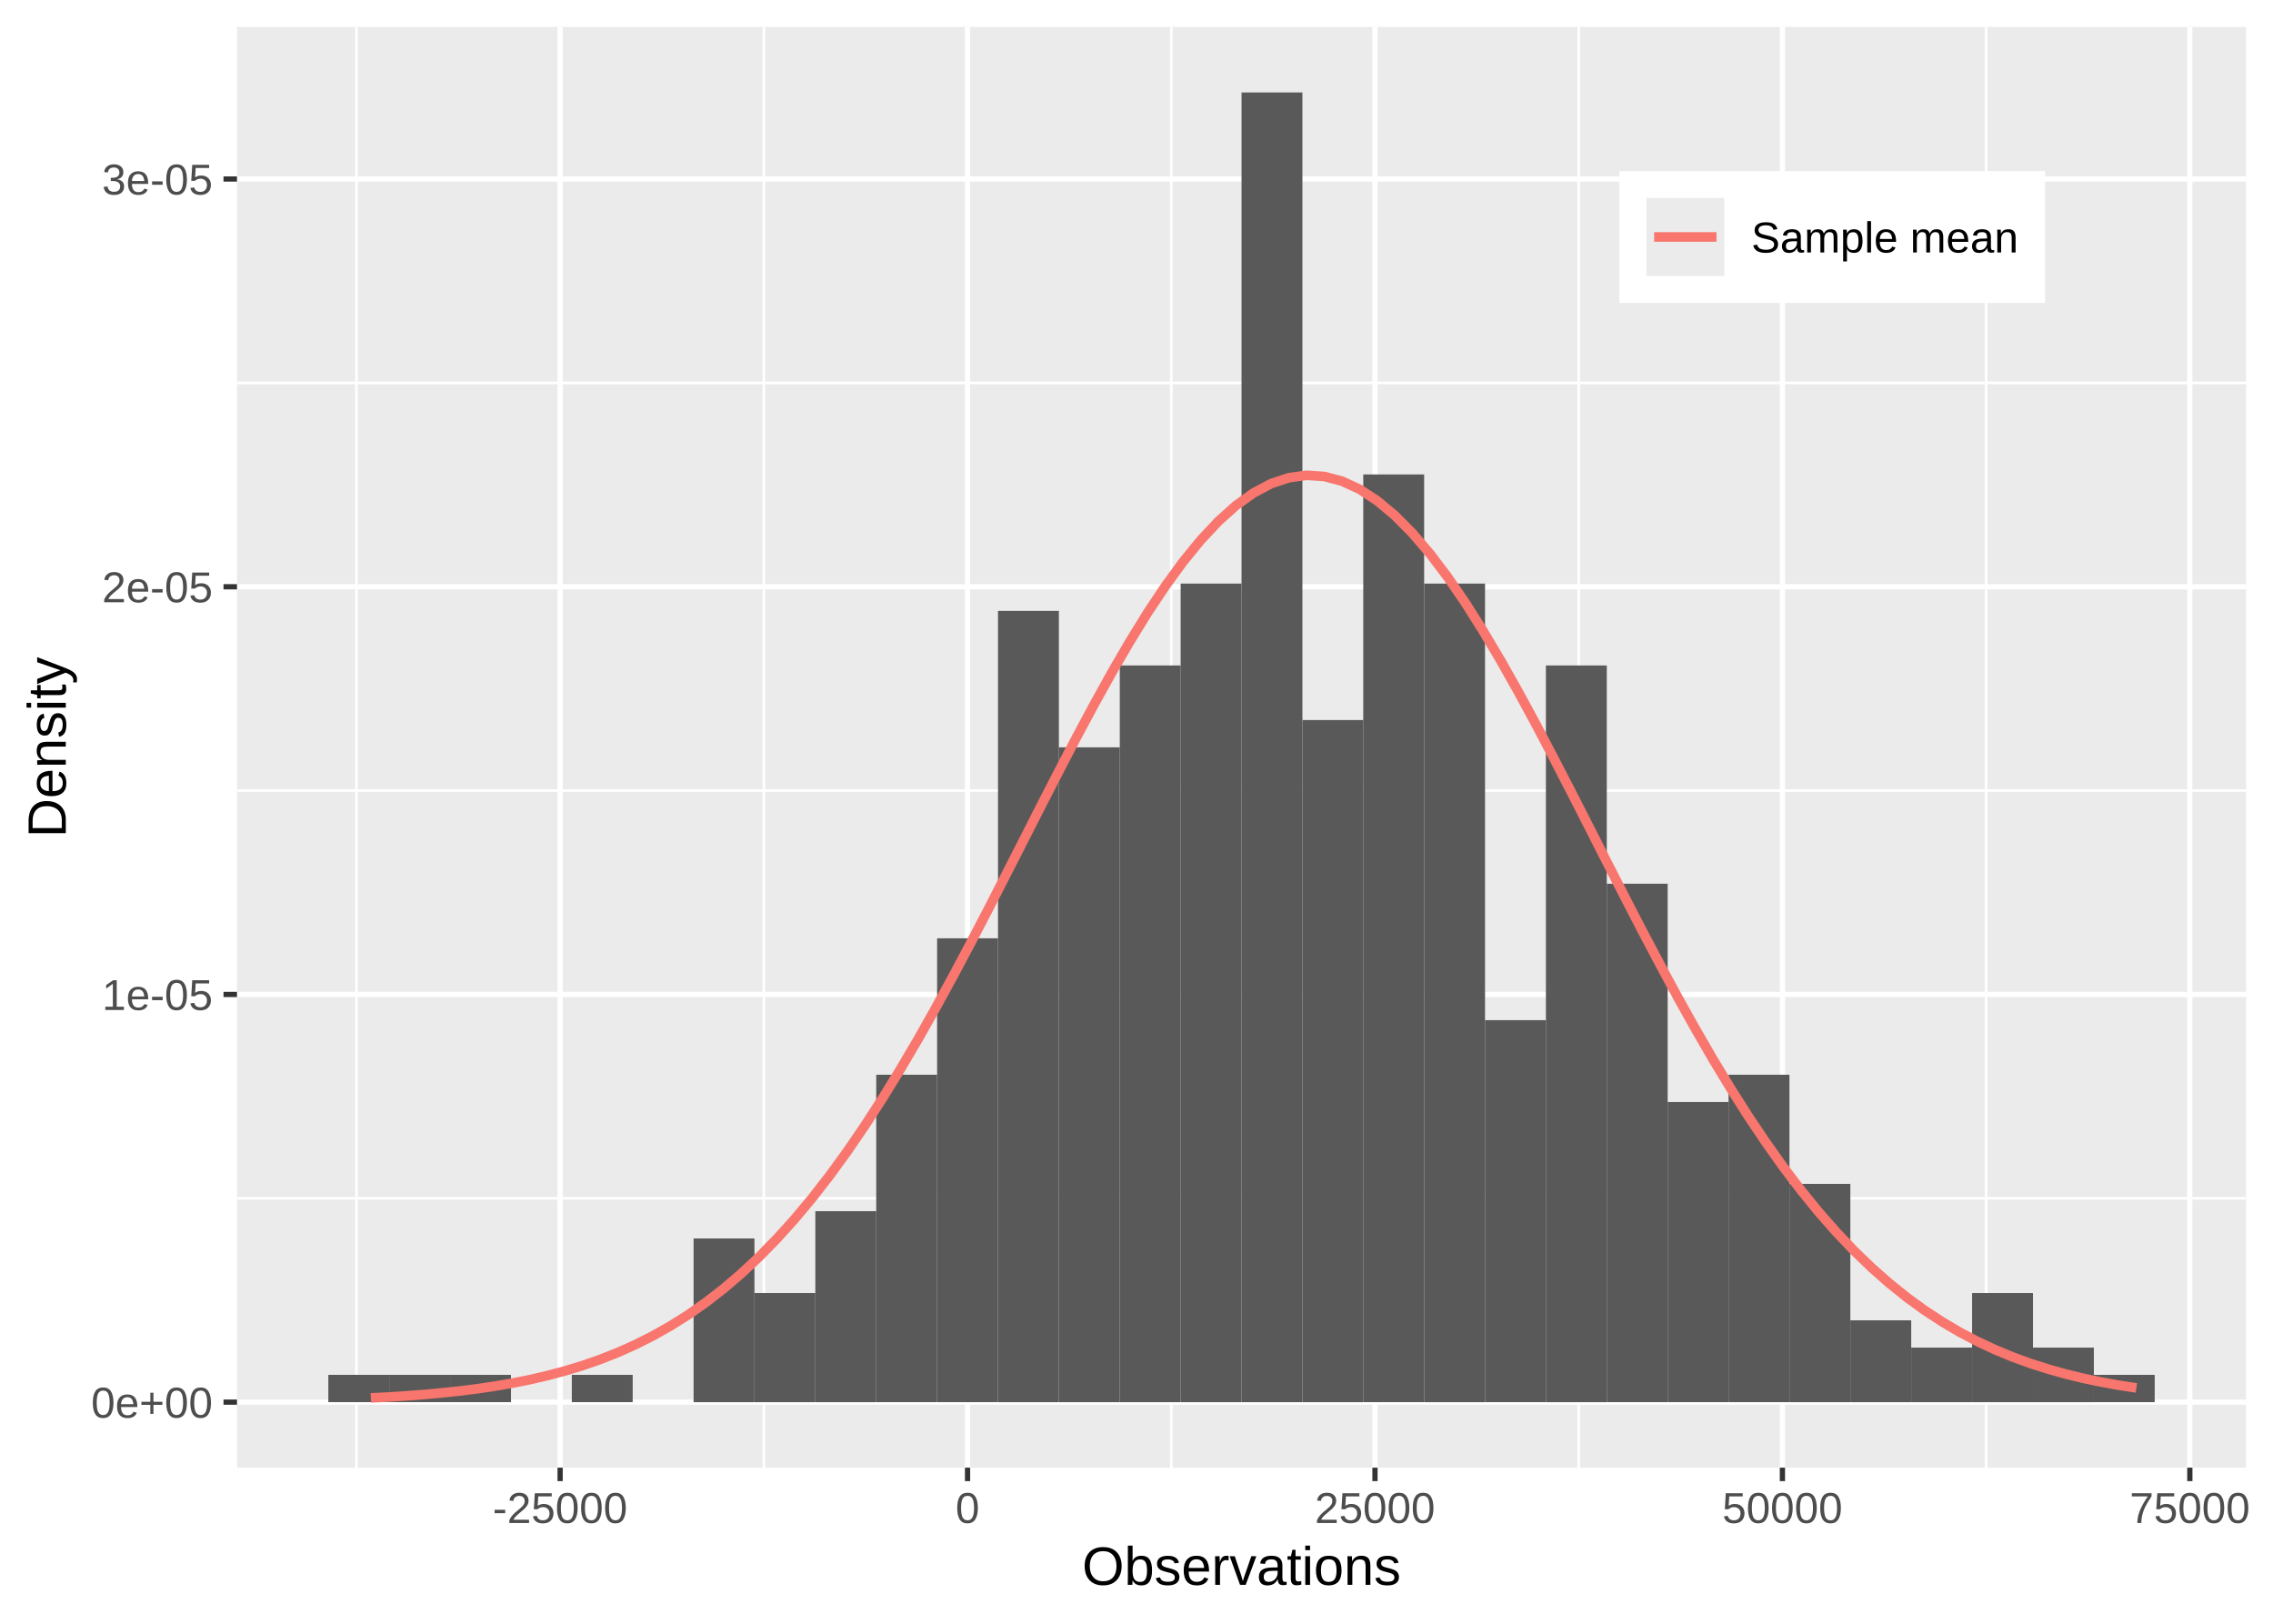
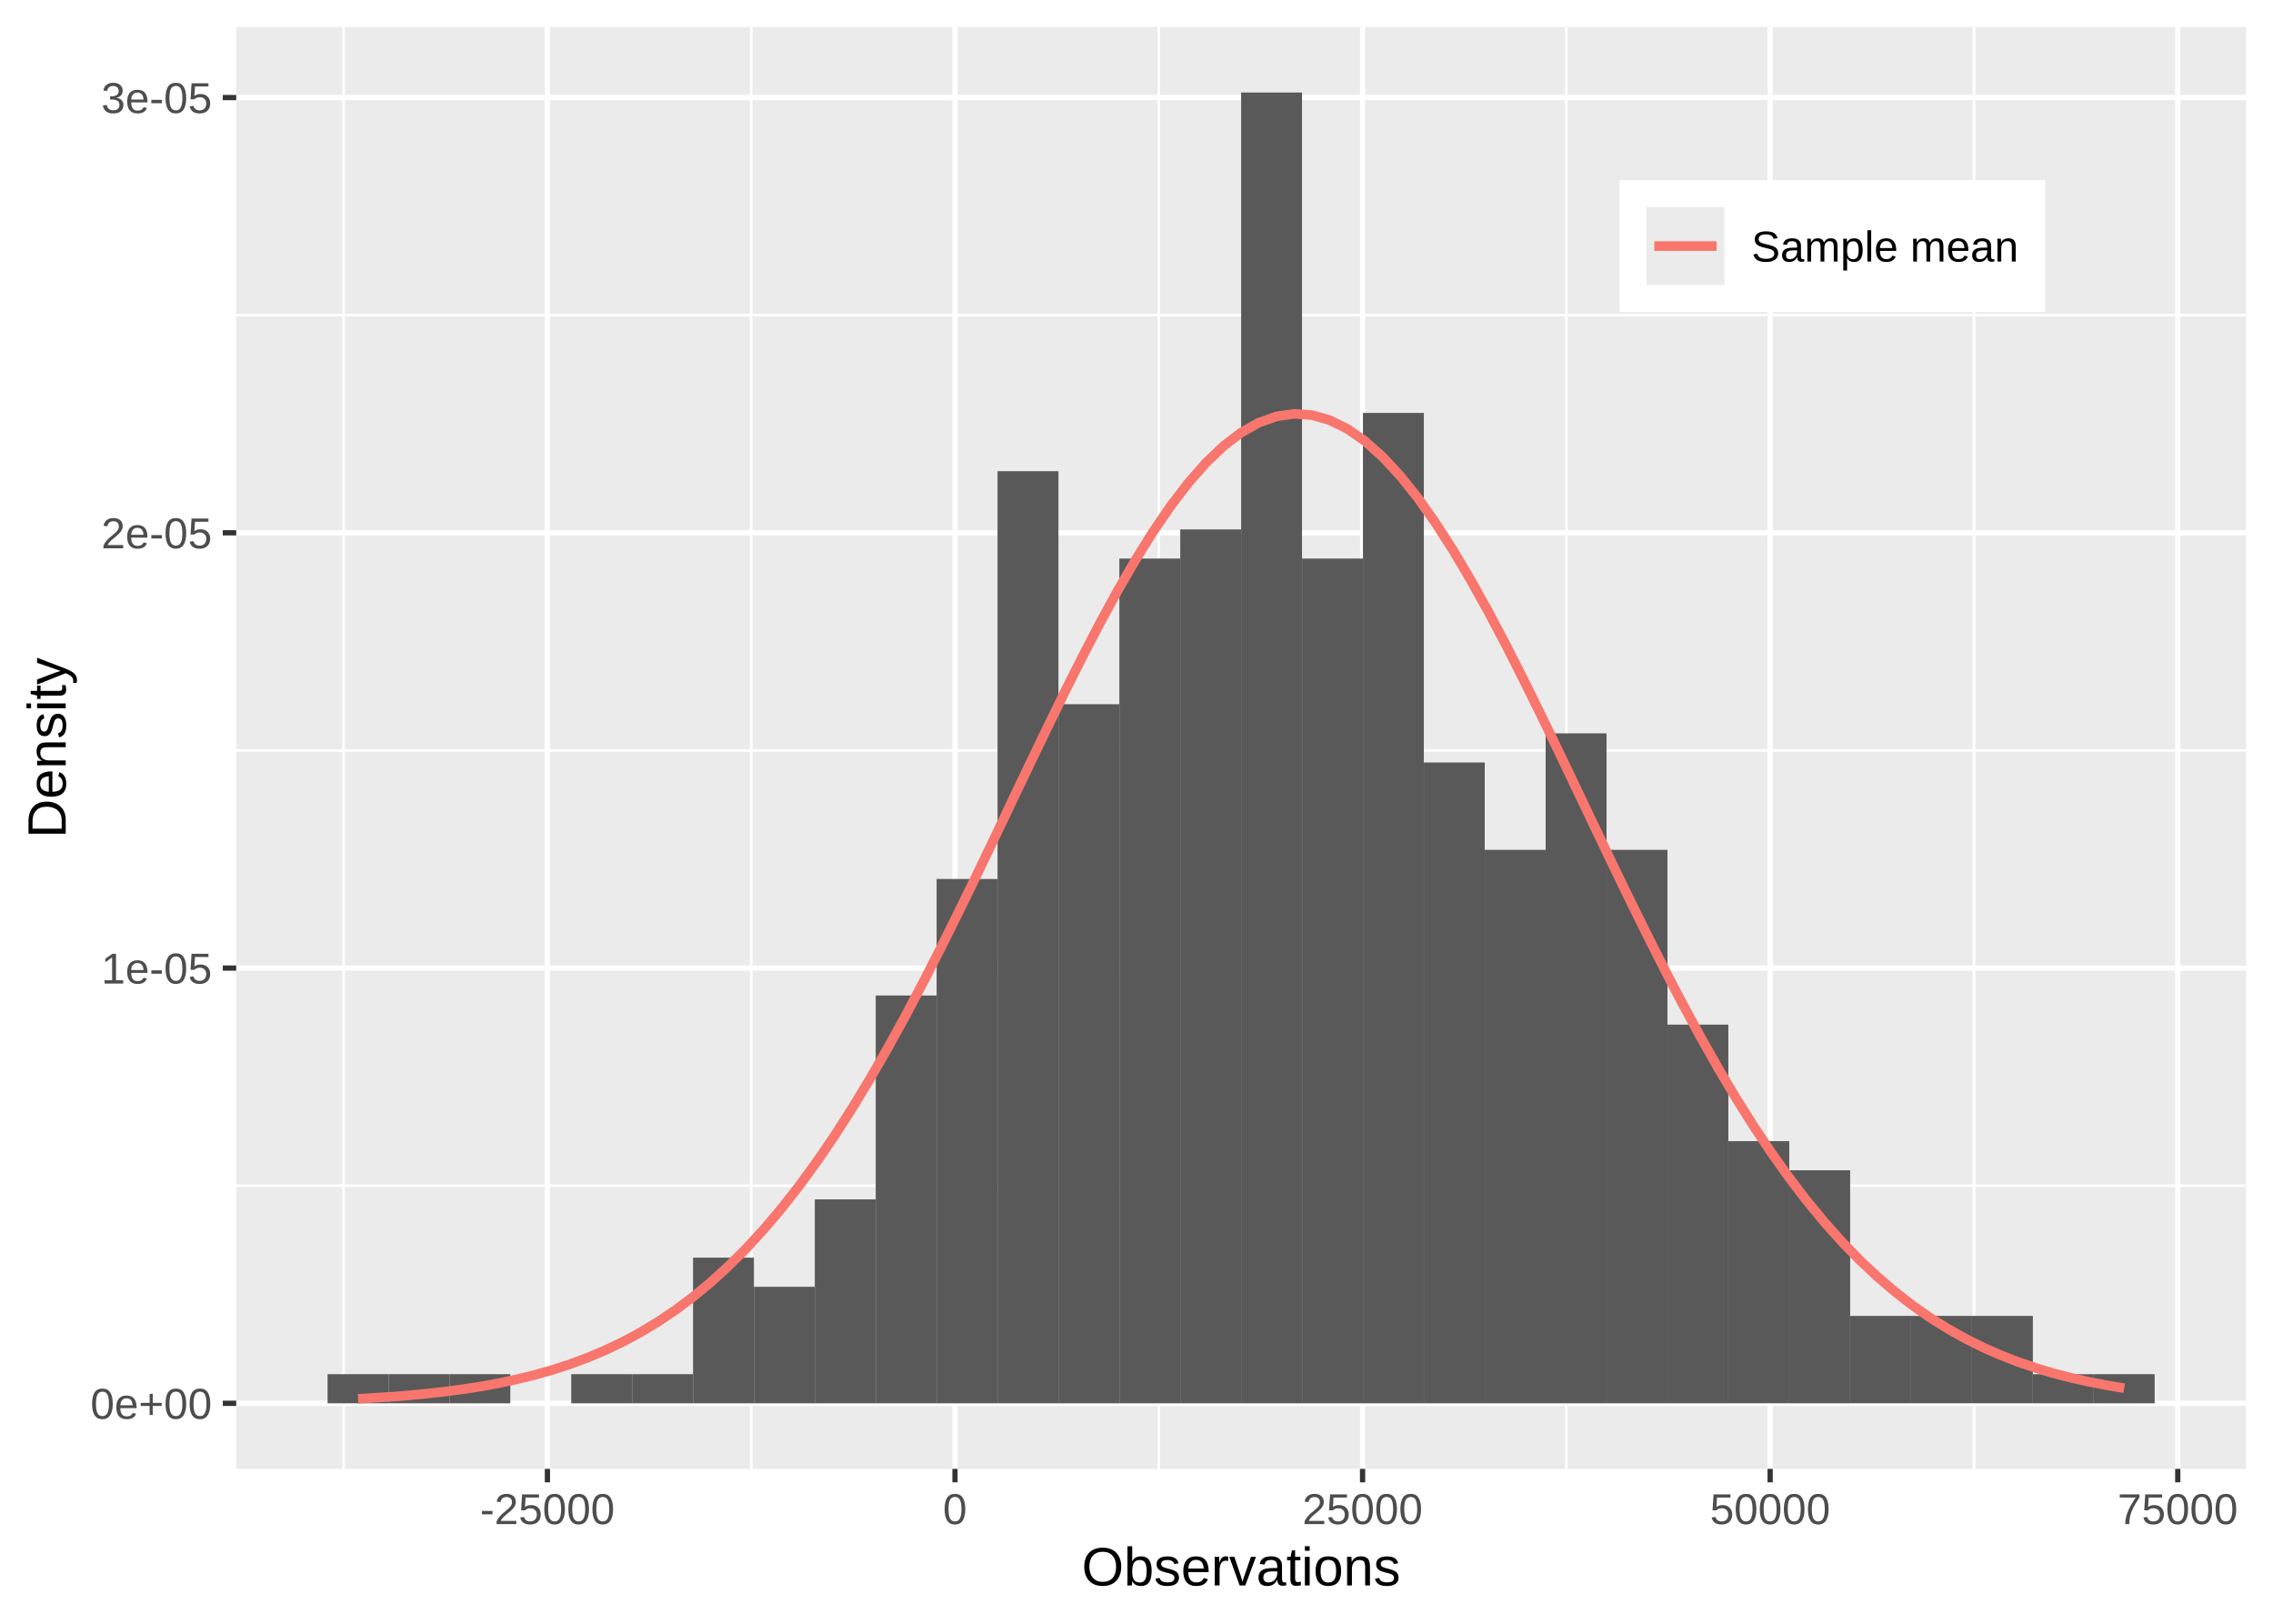
- <svg xmlns="http://www.w3.org/2000/svg" class="svglite" width="504.00pt" height="360.01pt" viewBox="0 0 504.00 360.01">
-   <defs>
-     <style type="text/css">
+ <svg xmlns="http://www.w3.org/2000/svg" width="504.00pt" height="360.01pt" viewBox="0 0 504.00 360.01">
+   <g class="svglite">
+     <defs>
+       <style type="text/css">
    .svglite line, .svglite polyline, .svglite polygon, .svglite path, .svglite rect, .svglite circle {
      fill: none;
      stroke: #000000;
      stroke-linecap: round;
      stroke-linejoin: round;
      stroke-miterlimit: 10.00;
    }
    .svglite text {
      white-space: pre;
    }
+     .svglite g.glyphgroup path {
+       fill: inherit;
+       stroke: none;
+     }
  </style>
-   </defs>
-   <rect width="100%" height="100%" style="stroke: none; fill: #FFFFFF;" />
-   <defs>
-     <clipPath id="cpMC4wMHw1MDQuMDB8MC4wMHwzNjAuMDE=">
-       <rect x="0.00" y="0.00" width="504.00" height="360.01" />
-     </clipPath>
-   </defs>
-   <g clip-path="url(#cpMC4wMHw1MDQuMDB8MC4wMHwzNjAuMDE=)">
-     <rect x="0.00" y="0.00" width="504.00" height="360.01" style="stroke-width: 1.16; stroke: #FFFFFF; fill: #FFFFFF;" />
-   </g>
-   <defs>
-     <clipPath id="cpNTIuNTV8NDk4LjAyfDUuOTh8MzI1LjM5">
-       <rect x="52.55" y="5.98" width="445.47" height="319.42" />
-     </clipPath>
-   </defs>
-   <g clip-path="url(#cpNTIuNTV8NDk4LjAyfDUuOTh8MzI1LjM5)">
-     <rect x="52.55" y="5.98" width="445.47" height="319.42" style="stroke-width: 1.16; stroke: none; fill: #EBEBEB;" />
-     <polyline points="52.55,265.68 498.02,265.68 " style="stroke-width: 0.58; stroke: #FFFFFF; stroke-linecap: butt;" />
-     <polyline points="52.55,175.28 498.02,175.28 " style="stroke-width: 0.58; stroke: #FFFFFF; stroke-linecap: butt;" />
-     <polyline points="52.55,84.89 498.02,84.89 " style="stroke-width: 0.58; stroke: #FFFFFF; stroke-linecap: butt;" />
-     <polyline points="79.03,325.39 79.03,5.98 " style="stroke-width: 0.58; stroke: #FFFFFF; stroke-linecap: butt;" />
-     <polyline points="169.37,325.39 169.37,5.98 " style="stroke-width: 0.58; stroke: #FFFFFF; stroke-linecap: butt;" />
-     <polyline points="259.71,325.39 259.71,5.98 " style="stroke-width: 0.58; stroke: #FFFFFF; stroke-linecap: butt;" />
-     <polyline points="350.05,325.39 350.05,5.98 " style="stroke-width: 0.58; stroke: #FFFFFF; stroke-linecap: butt;" />
-     <polyline points="440.39,325.39 440.39,5.98 " style="stroke-width: 0.58; stroke: #FFFFFF; stroke-linecap: butt;" />
-     <polyline points="52.55,310.87 498.02,310.87 " style="stroke-width: 1.16; stroke: #FFFFFF; stroke-linecap: butt;" />
-     <polyline points="52.55,220.48 498.02,220.48 " style="stroke-width: 1.16; stroke: #FFFFFF; stroke-linecap: butt;" />
-     <polyline points="52.55,130.09 498.02,130.09 " style="stroke-width: 1.16; stroke: #FFFFFF; stroke-linecap: butt;" />
-     <polyline points="52.55,39.69 498.02,39.69 " style="stroke-width: 1.16; stroke: #FFFFFF; stroke-linecap: butt;" />
-     <polyline points="124.20,325.39 124.20,5.98 " style="stroke-width: 1.16; stroke: #FFFFFF; stroke-linecap: butt;" />
-     <polyline points="214.54,325.39 214.54,5.98 " style="stroke-width: 1.16; stroke: #FFFFFF; stroke-linecap: butt;" />
-     <polyline points="304.88,325.39 304.88,5.98 " style="stroke-width: 1.16; stroke: #FFFFFF; stroke-linecap: butt;" />
-     <polyline points="395.22,325.39 395.22,5.98 " style="stroke-width: 1.16; stroke: #FFFFFF; stroke-linecap: butt;" />
-     <polyline points="485.56,325.39 485.56,5.98 " style="stroke-width: 1.16; stroke: #FFFFFF; stroke-linecap: butt;" />
-     <rect x="72.80" y="304.82" width="13.50" height="6.05" style="stroke-width: 1.07; stroke: none; stroke-linecap: butt; stroke-linejoin: miter; fill: #595959;" />
-     <rect x="86.30" y="304.82" width="13.50" height="6.05" style="stroke-width: 1.07; stroke: none; stroke-linecap: butt; stroke-linejoin: miter; fill: #595959;" />
-     <rect x="99.80" y="304.82" width="13.50" height="6.05" style="stroke-width: 1.07; stroke: none; stroke-linecap: butt; stroke-linejoin: miter; fill: #595959;" />
-     <rect x="113.30" y="310.87" width="13.50" height="0.00" style="stroke-width: 1.07; stroke: none; stroke-linecap: butt; stroke-linejoin: miter; fill: #595959;" />
-     <rect x="126.79" y="304.82" width="13.50" height="6.05" style="stroke-width: 1.07; stroke: none; stroke-linecap: butt; stroke-linejoin: miter; fill: #595959;" />
-     <rect x="140.29" y="310.87" width="13.50" height="0.00" style="stroke-width: 1.07; stroke: none; stroke-linecap: butt; stroke-linejoin: miter; fill: #595959;" />
-     <rect x="153.79" y="274.58" width="13.50" height="36.30" style="stroke-width: 1.07; stroke: none; stroke-linecap: butt; stroke-linejoin: miter; fill: #595959;" />
-     <rect x="167.29" y="286.68" width="13.50" height="24.20" style="stroke-width: 1.07; stroke: none; stroke-linecap: butt; stroke-linejoin: miter; fill: #595959;" />
-     <rect x="180.79" y="268.53" width="13.50" height="42.35" style="stroke-width: 1.07; stroke: none; stroke-linecap: butt; stroke-linejoin: miter; fill: #595959;" />
-     <rect x="194.29" y="238.28" width="13.50" height="72.59" style="stroke-width: 1.07; stroke: none; stroke-linecap: butt; stroke-linejoin: miter; fill: #595959;" />
-     <rect x="207.79" y="208.03" width="13.50" height="102.84" style="stroke-width: 1.07; stroke: none; stroke-linecap: butt; stroke-linejoin: miter; fill: #595959;" />
-     <rect x="221.29" y="135.44" width="13.50" height="175.44" style="stroke-width: 1.07; stroke: none; stroke-linecap: butt; stroke-linejoin: miter; fill: #595959;" />
-     <rect x="234.79" y="165.69" width="13.50" height="145.19" style="stroke-width: 1.07; stroke: none; stroke-linecap: butt; stroke-linejoin: miter; fill: #595959;" />
-     <rect x="248.29" y="147.54" width="13.50" height="163.34" style="stroke-width: 1.07; stroke: none; stroke-linecap: butt; stroke-linejoin: miter; fill: #595959;" />
-     <rect x="261.79" y="129.39" width="13.50" height="181.49" style="stroke-width: 1.07; stroke: none; stroke-linecap: butt; stroke-linejoin: miter; fill: #595959;" />
-     <rect x="275.29" y="20.50" width="13.50" height="290.38" style="stroke-width: 1.07; stroke: none; stroke-linecap: butt; stroke-linejoin: miter; fill: #595959;" />
-     <rect x="288.79" y="159.64" width="13.50" height="151.24" style="stroke-width: 1.07; stroke: none; stroke-linecap: butt; stroke-linejoin: miter; fill: #595959;" />
-     <rect x="302.28" y="105.19" width="13.50" height="205.68" style="stroke-width: 1.07; stroke: none; stroke-linecap: butt; stroke-linejoin: miter; fill: #595959;" />
-     <rect x="315.78" y="129.39" width="13.50" height="181.49" style="stroke-width: 1.07; stroke: none; stroke-linecap: butt; stroke-linejoin: miter; fill: #595959;" />
-     <rect x="329.28" y="226.18" width="13.50" height="84.69" style="stroke-width: 1.07; stroke: none; stroke-linecap: butt; stroke-linejoin: miter; fill: #595959;" />
-     <rect x="342.78" y="147.54" width="13.50" height="163.34" style="stroke-width: 1.07; stroke: none; stroke-linecap: butt; stroke-linejoin: miter; fill: #595959;" />
-     <rect x="356.28" y="195.93" width="13.50" height="114.94" style="stroke-width: 1.07; stroke: none; stroke-linecap: butt; stroke-linejoin: miter; fill: #595959;" />
-     <rect x="369.78" y="244.33" width="13.50" height="66.54" style="stroke-width: 1.07; stroke: none; stroke-linecap: butt; stroke-linejoin: miter; fill: #595959;" />
-     <rect x="383.28" y="238.28" width="13.50" height="72.59" style="stroke-width: 1.07; stroke: none; stroke-linecap: butt; stroke-linejoin: miter; fill: #595959;" />
-     <rect x="396.78" y="262.48" width="13.50" height="48.40" style="stroke-width: 1.07; stroke: none; stroke-linecap: butt; stroke-linejoin: miter; fill: #595959;" />
-     <rect x="410.28" y="292.73" width="13.50" height="18.15" style="stroke-width: 1.07; stroke: none; stroke-linecap: butt; stroke-linejoin: miter; fill: #595959;" />
-     <rect x="423.78" y="298.78" width="13.50" height="12.10" style="stroke-width: 1.07; stroke: none; stroke-linecap: butt; stroke-linejoin: miter; fill: #595959;" />
-     <rect x="437.28" y="286.68" width="13.50" height="24.20" style="stroke-width: 1.07; stroke: none; stroke-linecap: butt; stroke-linejoin: miter; fill: #595959;" />
-     <rect x="450.78" y="298.78" width="13.50" height="12.10" style="stroke-width: 1.07; stroke: none; stroke-linecap: butt; stroke-linejoin: miter; fill: #595959;" />
-     <rect x="464.27" y="304.82" width="13.50" height="6.05" style="stroke-width: 1.07; stroke: none; stroke-linecap: butt; stroke-linejoin: miter; fill: #595959;" />
-     <polyline points="82.23,309.93 86.15,309.73 90.06,309.48 93.98,309.18 97.89,308.82 101.81,308.41 105.72,307.92 109.63,307.34 113.55,306.67 117.46,305.89 121.38,304.98 125.29,303.94 129.21,302.75 133.12,301.39 137.04,299.84 140.95,298.09 144.87,296.11 148.78,293.90 152.70,291.43 156.61,288.68 160.53,285.64 164.44,282.29 168.36,278.62 172.27,274.62 176.19,270.28 180.10,265.60 184.02,260.56 187.93,255.18 191.84,249.45 195.76,243.39 199.67,237.02 203.59,230.36 207.50,223.42 211.42,216.25 215.33,208.89 219.25,201.36 223.16,193.73 227.08,186.05 230.99,178.36 234.91,170.74 238.82,163.24 242.74,155.94 246.65,148.89 250.57,142.16 254.48,135.82 258.40,129.94 262.31,124.57 266.23,119.77 270.14,115.59 274.05,112.08 277.97,109.28 281.88,107.21 285.80,105.91 289.71,105.38 293.63,105.64 297.54,106.67 301.46,108.47 305.37,111.02 309.29,114.29 313.20,118.24 317.12,122.83 321.03,128.00 324.95,133.71 328.86,139.90 332.78,146.50 336.69,153.44 340.61,160.67 344.52,168.10 348.44,175.69 352.35,183.36 356.26,191.05 360.18,198.71 364.09,206.27 368.01,213.70 371.92,220.94 375.84,227.96 379.75,234.73 383.67,241.20 387.58,247.37 391.50,253.21 395.41,258.72 399.33,263.88 403.24,268.69 407.16,273.15 411.07,277.27 414.99,281.05 418.90,284.50 422.82,287.65 426.73,290.50 430.65,293.06 434.56,295.37 438.47,297.42 442.39,299.25 446.30,300.87 450.22,302.29 454.13,303.54 458.05,304.64 461.96,305.59 465.88,306.41 469.79,307.12 473.71,307.72 " style="stroke-width: 2.13; stroke: #F8766D; stroke-linecap: butt;" />
-   </g>
-   <g clip-path="url(#cpMC4wMHw1MDQuMDB8MC4wMHwzNjAuMDE=)">
-     <text x="47.17" y="314.32" text-anchor="end" style="font-size: 9.60px;fill: #4D4D4D; font-family: &quot;Arial&quot;;" textLength="26.94px" lengthAdjust="spacingAndGlyphs">0e+00</text>
-     <text x="47.17" y="223.92" text-anchor="end" style="font-size: 9.60px;fill: #4D4D4D; font-family: &quot;Arial&quot;;" textLength="24.54px" lengthAdjust="spacingAndGlyphs">1e-05</text>
-     <text x="47.17" y="133.53" text-anchor="end" style="font-size: 9.60px;fill: #4D4D4D; font-family: &quot;Arial&quot;;" textLength="24.54px" lengthAdjust="spacingAndGlyphs">2e-05</text>
-     <text x="47.17" y="43.13" text-anchor="end" style="font-size: 9.60px;fill: #4D4D4D; font-family: &quot;Arial&quot;;" textLength="24.54px" lengthAdjust="spacingAndGlyphs">3e-05</text>
-     <polyline points="49.56,310.87 52.55,310.87 " style="stroke-width: 1.16; stroke: #333333; stroke-linecap: butt;" />
-     <polyline points="49.56,220.48 52.55,220.48 " style="stroke-width: 1.16; stroke: #333333; stroke-linecap: butt;" />
-     <polyline points="49.56,130.09 52.55,130.09 " style="stroke-width: 1.16; stroke: #333333; stroke-linecap: butt;" />
-     <polyline points="49.56,39.69 52.55,39.69 " style="stroke-width: 1.16; stroke: #333333; stroke-linecap: butt;" />
-     <polyline points="124.20,328.38 124.20,325.39 " style="stroke-width: 1.16; stroke: #333333; stroke-linecap: butt;" />
-     <polyline points="214.54,328.38 214.54,325.39 " style="stroke-width: 1.16; stroke: #333333; stroke-linecap: butt;" />
-     <polyline points="304.88,328.38 304.88,325.39 " style="stroke-width: 1.16; stroke: #333333; stroke-linecap: butt;" />
-     <polyline points="395.22,328.38 395.22,325.39 " style="stroke-width: 1.16; stroke: #333333; stroke-linecap: butt;" />
-     <polyline points="485.56,328.38 485.56,325.39 " style="stroke-width: 1.16; stroke: #333333; stroke-linecap: butt;" />
-     <text x="124.20" y="337.66" text-anchor="middle" style="font-size: 9.60px;fill: #4D4D4D; font-family: &quot;Arial&quot;;" textLength="29.87px" lengthAdjust="spacingAndGlyphs">-25000</text>
-     <text x="214.54" y="337.66" text-anchor="middle" style="font-size: 9.60px;fill: #4D4D4D; font-family: &quot;Arial&quot;;" textLength="5.34px" lengthAdjust="spacingAndGlyphs">0</text>
-     <text x="304.88" y="337.66" text-anchor="middle" style="font-size: 9.60px;fill: #4D4D4D; font-family: &quot;Arial&quot;;" textLength="26.68px" lengthAdjust="spacingAndGlyphs">25000</text>
-     <text x="395.22" y="337.66" text-anchor="middle" style="font-size: 9.60px;fill: #4D4D4D; font-family: &quot;Arial&quot;;" textLength="26.68px" lengthAdjust="spacingAndGlyphs">50000</text>
-     <text x="485.56" y="337.66" text-anchor="middle" style="font-size: 9.60px;fill: #4D4D4D; font-family: &quot;Arial&quot;;" textLength="26.68px" lengthAdjust="spacingAndGlyphs">75000</text>
-     <text x="275.29" y="351.38" text-anchor="middle" style="font-size: 12.00px; font-family: &quot;Arial&quot;;" textLength="70.69px" lengthAdjust="spacingAndGlyphs">Observations</text>
-     <text transform="translate(14.59,165.69) rotate(-90)" text-anchor="middle" style="font-size: 12.00px; font-family: &quot;Arial&quot;;" textLength="40.01px" lengthAdjust="spacingAndGlyphs">Density</text>
-     <rect x="359.07" y="37.92" width="94.40" height="29.24" style="stroke-width: 1.16; stroke: none; fill: #FFFFFF;" />
-     <rect x="365.05" y="43.90" width="17.28" height="17.28" style="stroke-width: 1.16; stroke: none; fill: #EBEBEB;" />
-     <line x1="366.78" y1="52.54" x2="380.60" y2="52.54" style="stroke-width: 2.13; stroke: #F8766D; stroke-linecap: butt;" />
-     <text x="388.31" y="55.98" style="font-size: 9.60px; font-family: &quot;Arial&quot;;" textLength="59.19px" lengthAdjust="spacingAndGlyphs">Sample mean</text>
+     </defs>
+     <rect width="100%" height="100%" style="stroke: none; fill: #FFFFFF;" />
+     <defs>
+       <clipPath id="cpMC4wMHw1MDQuMDB8MC4wMHwzNjAuMDE=">
+         <rect x="0.00" y="0.00" width="504.00" height="360.01" />
+       </clipPath>
+     </defs>
+     <g clip-path="url(#cpMC4wMHw1MDQuMDB8MC4wMHwzNjAuMDE=)">
+       <rect x="0.00" y="0.00" width="504.00" height="360.01" style="stroke-width: 1.16; stroke: #FFFFFF; fill: #FFFFFF;" />
+     </g>
+     <defs>
+       <clipPath id="cpNTIuMzh8NDk4LjAyfDUuOTh8MzI1LjY2">
+         <rect x="52.38" y="5.98" width="445.64" height="319.68" />
+       </clipPath>
+     </defs>
+     <g clip-path="url(#cpNTIuMzh8NDk4LjAyfDUuOTh8MzI1LjY2)">
+       <rect x="52.38" y="5.98" width="445.64" height="319.68" style="stroke-width: 1.16; stroke: none; fill: #EBEBEB;" />
+       <polyline points="52.38,262.88 498.02,262.88 " style="stroke-width: 0.58; stroke: #FFFFFF; stroke-linecap: butt;" />
+       <polyline points="52.38,166.38 498.02,166.38 " style="stroke-width: 0.58; stroke: #FFFFFF; stroke-linecap: butt;" />
+       <polyline points="52.38,69.88 498.02,69.88 " style="stroke-width: 0.58; stroke: #FFFFFF; stroke-linecap: butt;" />
+       <polyline points="76.19,325.66 76.19,5.98 " style="stroke-width: 0.58; stroke: #FFFFFF; stroke-linecap: butt;" />
+       <polyline points="166.56,325.66 166.56,5.98 " style="stroke-width: 0.58; stroke: #FFFFFF; stroke-linecap: butt;" />
+       <polyline points="256.94,325.66 256.94,5.98 " style="stroke-width: 0.58; stroke: #FFFFFF; stroke-linecap: butt;" />
+       <polyline points="347.31,325.66 347.31,5.98 " style="stroke-width: 0.58; stroke: #FFFFFF; stroke-linecap: butt;" />
+       <polyline points="437.69,325.66 437.69,5.98 " style="stroke-width: 0.58; stroke: #FFFFFF; stroke-linecap: butt;" />
+       <polyline points="52.38,311.13 498.02,311.13 " style="stroke-width: 1.16; stroke: #FFFFFF; stroke-linecap: butt;" />
+       <polyline points="52.38,214.63 498.02,214.63 " style="stroke-width: 1.16; stroke: #FFFFFF; stroke-linecap: butt;" />
+       <polyline points="52.38,118.13 498.02,118.13 " style="stroke-width: 1.16; stroke: #FFFFFF; stroke-linecap: butt;" />
+       <polyline points="52.38,21.63 498.02,21.63 " style="stroke-width: 1.16; stroke: #FFFFFF; stroke-linecap: butt;" />
+       <polyline points="121.38,325.66 121.38,5.98 " style="stroke-width: 1.16; stroke: #FFFFFF; stroke-linecap: butt;" />
+       <polyline points="211.75,325.66 211.75,5.98 " style="stroke-width: 1.16; stroke: #FFFFFF; stroke-linecap: butt;" />
+       <polyline points="302.13,325.66 302.13,5.98 " style="stroke-width: 1.16; stroke: #FFFFFF; stroke-linecap: butt;" />
+       <polyline points="392.50,325.66 392.50,5.98 " style="stroke-width: 1.16; stroke: #FFFFFF; stroke-linecap: butt;" />
+       <polyline points="482.88,325.66 482.88,5.98 " style="stroke-width: 1.16; stroke: #FFFFFF; stroke-linecap: butt;" />
+       <rect x="72.64" y="304.67" width="13.50" height="6.46" style="stroke-width: 1.16; stroke: none; stroke-linecap: butt; stroke-linejoin: miter; fill: #595959;" />
+       <rect x="86.15" y="304.67" width="13.50" height="6.46" style="stroke-width: 1.16; stroke: none; stroke-linecap: butt; stroke-linejoin: miter; fill: #595959;" />
+       <rect x="99.65" y="304.67" width="13.50" height="6.46" style="stroke-width: 1.16; stroke: none; stroke-linecap: butt; stroke-linejoin: miter; fill: #595959;" />
+       <rect x="113.15" y="311.13" width="13.50" height="0.00" style="stroke-width: 1.16; stroke: none; stroke-linecap: butt; stroke-linejoin: miter; fill: #595959;" />
+       <rect x="126.66" y="304.67" width="13.50" height="6.46" style="stroke-width: 1.16; stroke: none; stroke-linecap: butt; stroke-linejoin: miter; fill: #595959;" />
+       <rect x="140.16" y="304.67" width="13.50" height="6.46" style="stroke-width: 1.16; stroke: none; stroke-linecap: butt; stroke-linejoin: miter; fill: #595959;" />
+       <rect x="153.67" y="278.84" width="13.50" height="32.29" style="stroke-width: 1.16; stroke: none; stroke-linecap: butt; stroke-linejoin: miter; fill: #595959;" />
+       <rect x="167.17" y="285.30" width="13.50" height="25.83" style="stroke-width: 1.16; stroke: none; stroke-linecap: butt; stroke-linejoin: miter; fill: #595959;" />
+       <rect x="180.67" y="265.92" width="13.50" height="45.21" style="stroke-width: 1.16; stroke: none; stroke-linecap: butt; stroke-linejoin: miter; fill: #595959;" />
+       <rect x="194.18" y="220.71" width="13.50" height="90.42" style="stroke-width: 1.16; stroke: none; stroke-linecap: butt; stroke-linejoin: miter; fill: #595959;" />
+       <rect x="207.68" y="194.88" width="13.50" height="116.25" style="stroke-width: 1.16; stroke: none; stroke-linecap: butt; stroke-linejoin: miter; fill: #595959;" />
+       <rect x="221.19" y="104.47" width="13.50" height="206.66" style="stroke-width: 1.16; stroke: none; stroke-linecap: butt; stroke-linejoin: miter; fill: #595959;" />
+       <rect x="234.69" y="156.13" width="13.50" height="155.00" style="stroke-width: 1.16; stroke: none; stroke-linecap: butt; stroke-linejoin: miter; fill: #595959;" />
+       <rect x="248.20" y="123.84" width="13.50" height="187.29" style="stroke-width: 1.16; stroke: none; stroke-linecap: butt; stroke-linejoin: miter; fill: #595959;" />
+       <rect x="261.70" y="117.38" width="13.50" height="193.75" style="stroke-width: 1.16; stroke: none; stroke-linecap: butt; stroke-linejoin: miter; fill: #595959;" />
+       <rect x="275.20" y="20.51" width="13.50" height="290.62" style="stroke-width: 1.16; stroke: none; stroke-linecap: butt; stroke-linejoin: miter; fill: #595959;" />
+       <rect x="288.71" y="123.84" width="13.50" height="187.29" style="stroke-width: 1.16; stroke: none; stroke-linecap: butt; stroke-linejoin: miter; fill: #595959;" />
+       <rect x="302.21" y="91.55" width="13.50" height="219.58" style="stroke-width: 1.16; stroke: none; stroke-linecap: butt; stroke-linejoin: miter; fill: #595959;" />
+       <rect x="315.72" y="169.05" width="13.50" height="142.08" style="stroke-width: 1.16; stroke: none; stroke-linecap: butt; stroke-linejoin: miter; fill: #595959;" />
+       <rect x="329.22" y="188.42" width="13.50" height="122.71" style="stroke-width: 1.16; stroke: none; stroke-linecap: butt; stroke-linejoin: miter; fill: #595959;" />
+       <rect x="342.72" y="162.59" width="13.50" height="148.54" style="stroke-width: 1.16; stroke: none; stroke-linecap: butt; stroke-linejoin: miter; fill: #595959;" />
+       <rect x="356.23" y="188.42" width="13.50" height="122.71" style="stroke-width: 1.16; stroke: none; stroke-linecap: butt; stroke-linejoin: miter; fill: #595959;" />
+       <rect x="369.73" y="227.17" width="13.50" height="83.96" style="stroke-width: 1.16; stroke: none; stroke-linecap: butt; stroke-linejoin: miter; fill: #595959;" />
+       <rect x="383.24" y="253.00" width="13.50" height="58.12" style="stroke-width: 1.16; stroke: none; stroke-linecap: butt; stroke-linejoin: miter; fill: #595959;" />
+       <rect x="396.74" y="259.46" width="13.50" height="51.67" style="stroke-width: 1.16; stroke: none; stroke-linecap: butt; stroke-linejoin: miter; fill: #595959;" />
+       <rect x="410.25" y="291.75" width="13.50" height="19.37" style="stroke-width: 1.16; stroke: none; stroke-linecap: butt; stroke-linejoin: miter; fill: #595959;" />
+       <rect x="423.75" y="291.75" width="13.50" height="19.37" style="stroke-width: 1.16; stroke: none; stroke-linecap: butt; stroke-linejoin: miter; fill: #595959;" />
+       <rect x="437.25" y="291.75" width="13.50" height="19.37" style="stroke-width: 1.16; stroke: none; stroke-linecap: butt; stroke-linejoin: miter; fill: #595959;" />
+       <rect x="450.76" y="304.67" width="13.50" height="6.46" style="stroke-width: 1.16; stroke: none; stroke-linecap: butt; stroke-linejoin: miter; fill: #595959;" />
+       <rect x="464.26" y="304.67" width="13.50" height="6.46" style="stroke-width: 1.16; stroke: none; stroke-linecap: butt; stroke-linejoin: miter; fill: #595959;" />
+       <polyline points="79.39,310.13 83.31,309.90 87.23,309.64 91.14,309.32 95.06,308.94 98.97,308.49 102.89,307.97 106.81,307.36 110.72,306.64 114.64,305.80 118.56,304.84 122.47,303.73 126.39,302.46 130.30,301.00 134.22,299.35 138.14,297.48 142.05,295.37 145.97,293.01 149.88,290.37 153.80,287.43 157.72,284.19 161.63,280.61 165.55,276.70 169.47,272.43 173.38,267.80 177.30,262.79 181.21,257.42 185.13,251.67 189.05,245.56 192.96,239.09 196.88,232.29 200.80,225.17 204.71,217.77 208.63,210.12 212.54,202.25 216.46,194.22 220.38,186.07 224.29,177.87 228.21,169.66 232.13,161.53 236.04,153.52 239.96,145.72 243.87,138.20 247.79,131.02 251.71,124.25 255.62,117.97 259.54,112.24 263.46,107.11 267.37,102.65 271.29,98.91 275.20,95.91 279.12,93.71 283.04,92.32 286.95,91.75 290.87,92.03 294.78,93.13 298.70,95.05 302.62,97.77 306.53,101.26 310.45,105.48 314.37,110.38 318.28,115.90 322.20,122.00 326.11,128.60 330.03,135.65 333.95,143.06 337.86,150.77 341.78,158.71 345.70,166.81 349.61,175.00 353.53,183.21 357.44,191.38 361.36,199.46 365.28,207.39 369.19,215.12 373.11,222.62 377.03,229.84 380.94,236.75 384.86,243.34 388.77,249.57 392.69,255.45 396.61,260.96 400.52,266.09 404.44,270.85 408.35,275.25 412.27,279.29 416.19,282.98 420.10,286.33 424.02,289.38 427.94,292.12 431.85,294.57 435.77,296.77 439.68,298.72 443.60,300.45 447.52,301.97 451.43,303.30 455.35,304.47 459.27,305.48 463.18,306.36 467.10,307.12 471.01,307.77 " style="stroke-width: 2.13; stroke: #F8766D; stroke-linecap: butt;" />
+     </g>
+     <g clip-path="url(#cpMC4wMHw1MDQuMDB8MC4wMHwzNjAuMDE=)">
+       <text x="47.01" y="314.56" text-anchor="end" style="font-size: 9.60px;fill: #4D4D4D; font-family: &quot;Arial&quot;;" textLength="26.92px" lengthAdjust="spacingAndGlyphs">0e+00</text>
+       <text x="47.01" y="218.06" text-anchor="end" style="font-size: 9.60px;fill: #4D4D4D; font-family: &quot;Arial&quot;;" textLength="24.50px" lengthAdjust="spacingAndGlyphs">1e-05</text>
+       <text x="47.01" y="121.56" text-anchor="end" style="font-size: 9.60px;fill: #4D4D4D; font-family: &quot;Arial&quot;;" textLength="24.50px" lengthAdjust="spacingAndGlyphs">2e-05</text>
+       <text x="47.01" y="25.06" text-anchor="end" style="font-size: 9.60px;fill: #4D4D4D; font-family: &quot;Arial&quot;;" textLength="24.50px" lengthAdjust="spacingAndGlyphs">3e-05</text>
+       <polyline points="49.40,311.13 52.38,311.13 " style="stroke-width: 1.16; stroke: #333333; stroke-linecap: butt;" />
+       <polyline points="49.40,214.63 52.38,214.63 " style="stroke-width: 1.16; stroke: #333333; stroke-linecap: butt;" />
+       <polyline points="49.40,118.13 52.38,118.13 " style="stroke-width: 1.16; stroke: #333333; stroke-linecap: butt;" />
+       <polyline points="49.40,21.63 52.38,21.63 " style="stroke-width: 1.16; stroke: #333333; stroke-linecap: butt;" />
+       <polyline points="121.38,328.65 121.38,325.66 " style="stroke-width: 1.16; stroke: #333333; stroke-linecap: butt;" />
+       <polyline points="211.75,328.65 211.75,325.66 " style="stroke-width: 1.16; stroke: #333333; stroke-linecap: butt;" />
+       <polyline points="302.13,328.65 302.13,325.66 " style="stroke-width: 1.16; stroke: #333333; stroke-linecap: butt;" />
+       <polyline points="392.50,328.65 392.50,325.66 " style="stroke-width: 1.16; stroke: #333333; stroke-linecap: butt;" />
+       <polyline points="482.88,328.65 482.88,325.66 " style="stroke-width: 1.16; stroke: #333333; stroke-linecap: butt;" />
+       <text x="121.38" y="337.91" text-anchor="middle" style="font-size: 9.60px;fill: #4D4D4D; font-family: &quot;Arial&quot;;" textLength="29.83px" lengthAdjust="spacingAndGlyphs">-25000</text>
+       <text x="211.75" y="337.91" text-anchor="middle" style="font-size: 9.60px;fill: #4D4D4D; font-family: &quot;Arial&quot;;" textLength="5.33px" lengthAdjust="spacingAndGlyphs">0</text>
+       <text x="302.13" y="337.91" text-anchor="middle" style="font-size: 9.60px;fill: #4D4D4D; font-family: &quot;Arial&quot;;" textLength="26.64px" lengthAdjust="spacingAndGlyphs">25000</text>
+       <text x="392.50" y="337.91" text-anchor="middle" style="font-size: 9.60px;fill: #4D4D4D; font-family: &quot;Arial&quot;;" textLength="26.64px" lengthAdjust="spacingAndGlyphs">50000</text>
+       <text x="482.88" y="337.91" text-anchor="middle" style="font-size: 9.60px;fill: #4D4D4D; font-family: &quot;Arial&quot;;" textLength="26.64px" lengthAdjust="spacingAndGlyphs">75000</text>
+       <text x="275.20" y="351.51" text-anchor="middle" style="font-size: 12.00px; font-family: &quot;Arial&quot;;" textLength="70.69px" lengthAdjust="spacingAndGlyphs">Observations</text>
+       <text transform="translate(14.57,165.82) rotate(-90)" text-anchor="middle" style="font-size: 12.00px; font-family: &quot;Arial&quot;;" textLength="40.02px" lengthAdjust="spacingAndGlyphs">Density</text>
+       <rect x="359.11" y="39.94" width="94.35" height="29.24" style="stroke-width: 1.16; stroke: none; fill: #FFFFFF;" />
+       <rect x="365.08" y="45.92" width="17.28" height="17.28" style="stroke-width: 1.16; stroke: none; fill: #EBEBEB;" />
+       <line x1="366.81" y1="54.56" x2="380.63" y2="54.56" style="stroke-width: 2.13; stroke: #F8766D; stroke-linecap: butt;" />
+       <text x="388.34" y="57.99" style="font-size: 9.60px; font-family: &quot;Arial&quot;;" textLength="59.14px" lengthAdjust="spacingAndGlyphs">Sample mean</text>
+     </g>
  </g>
</svg>
